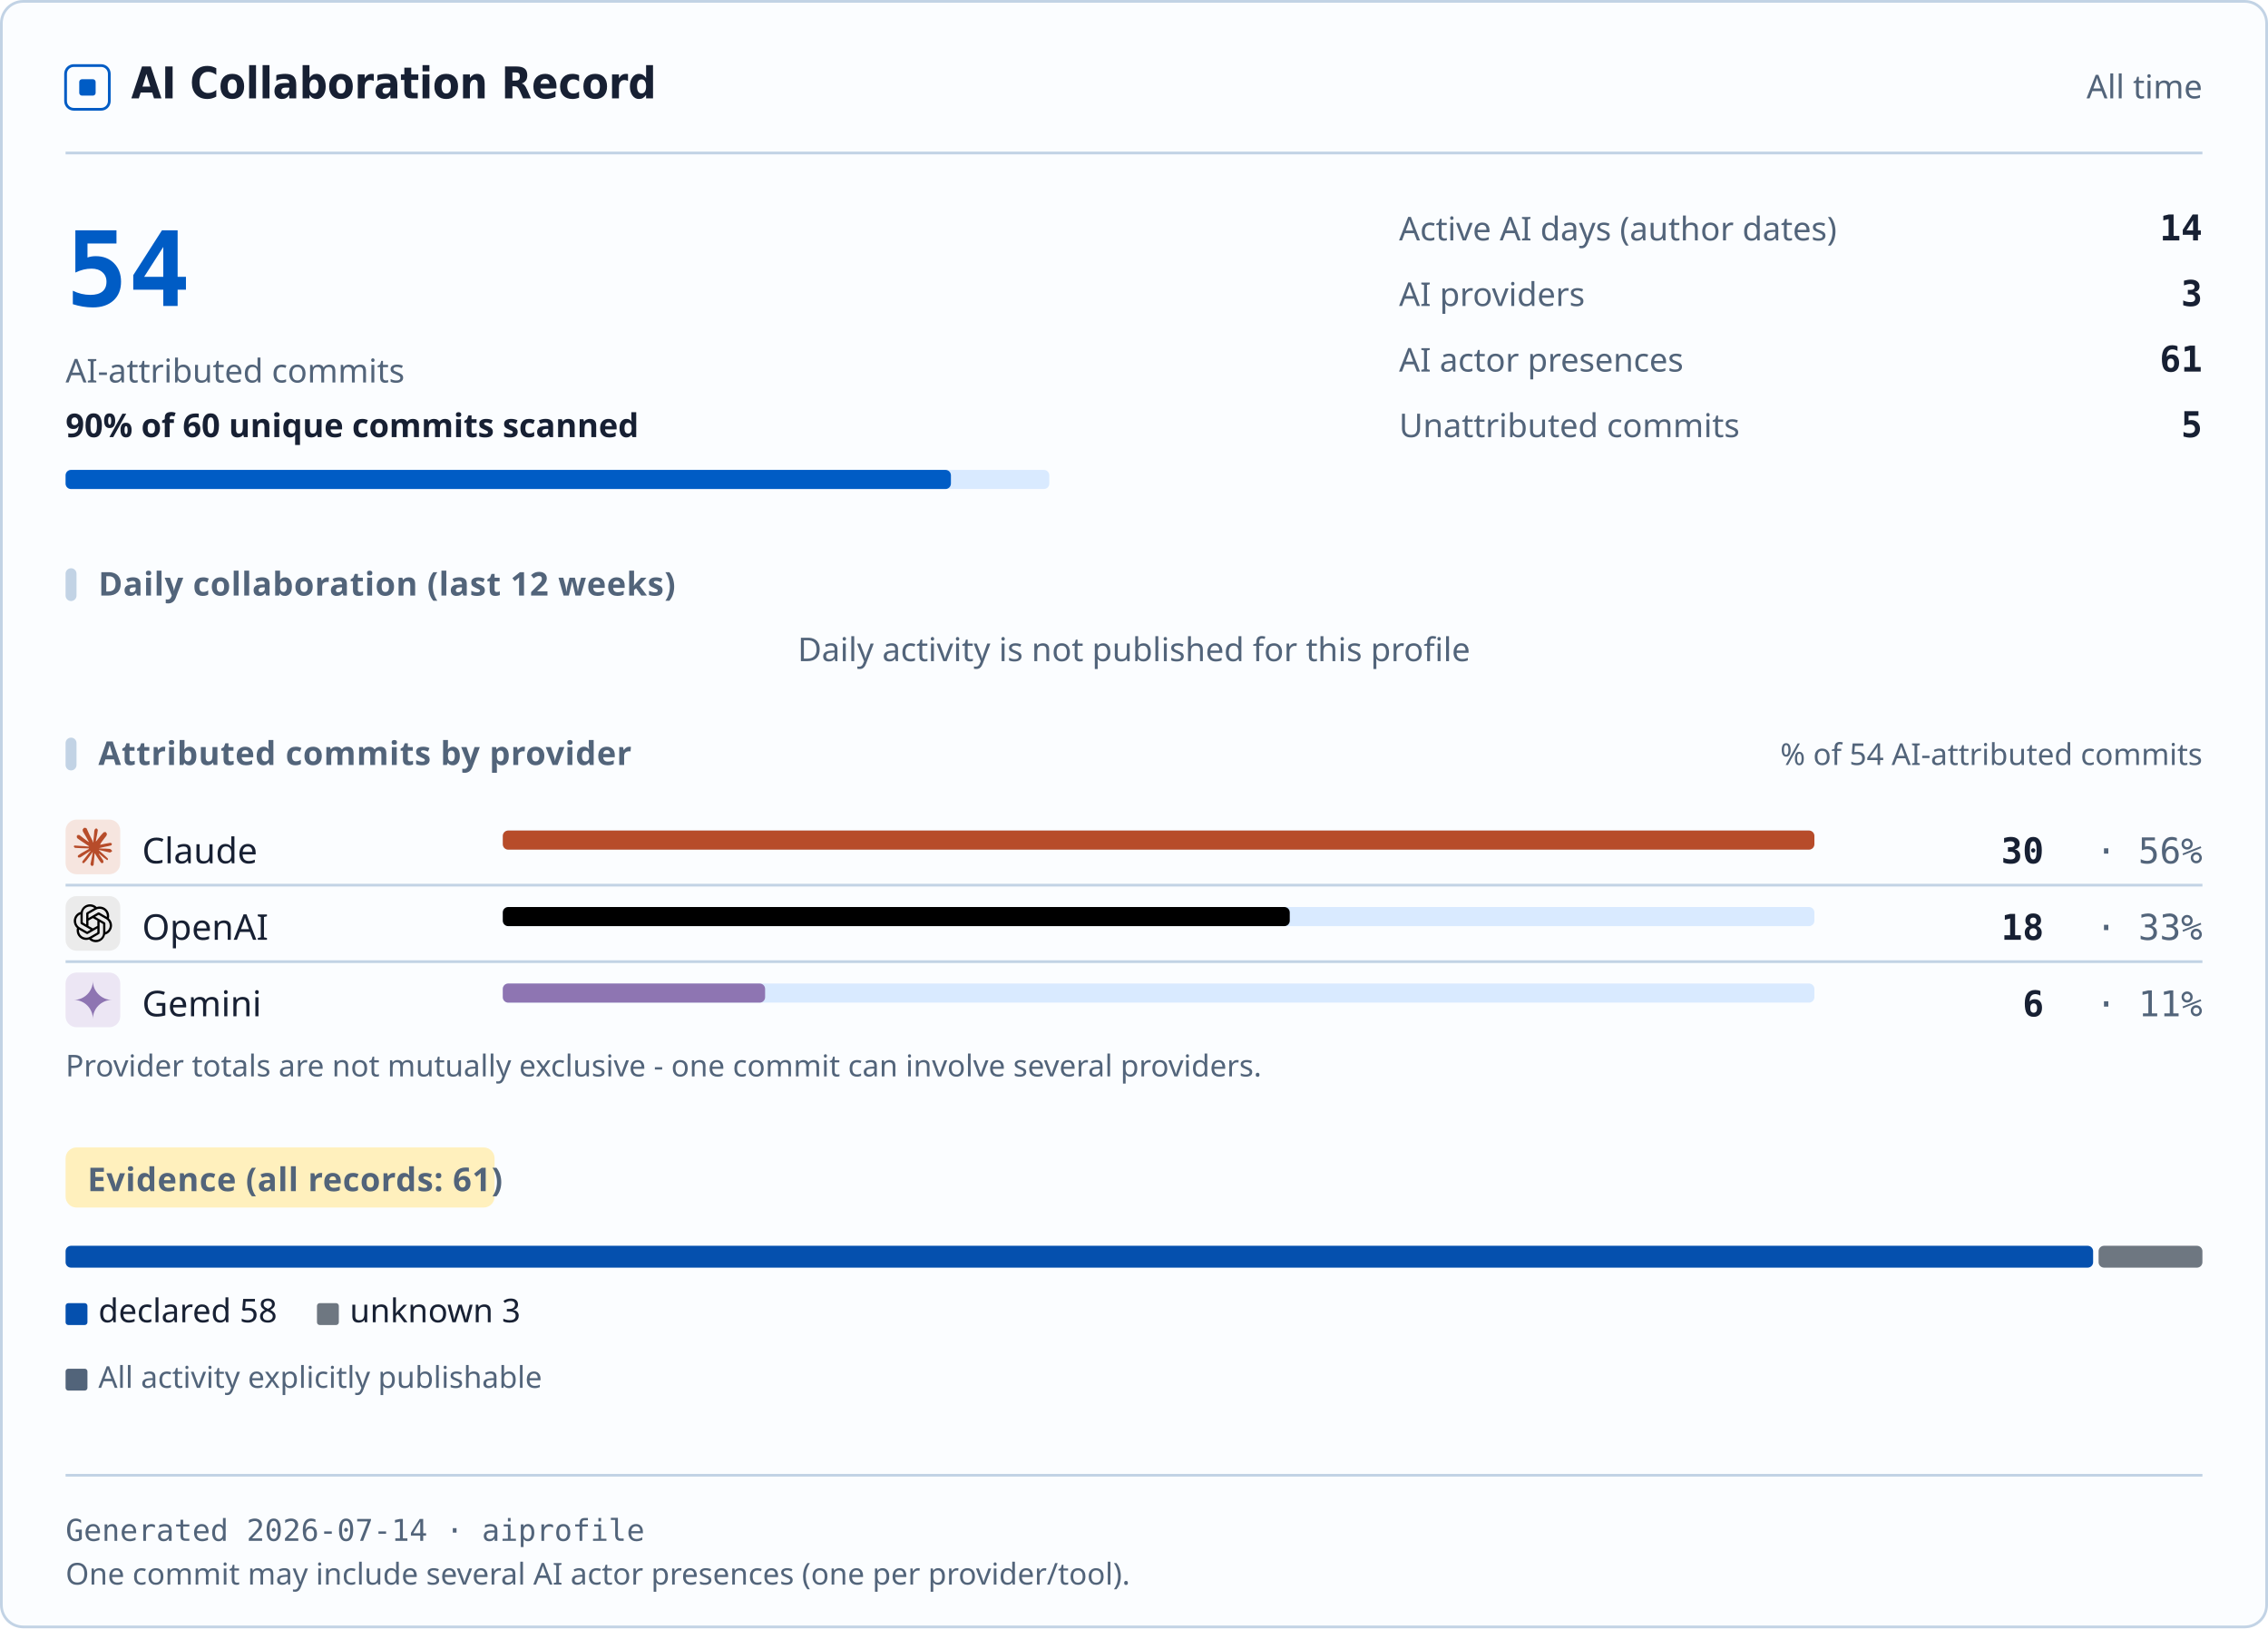
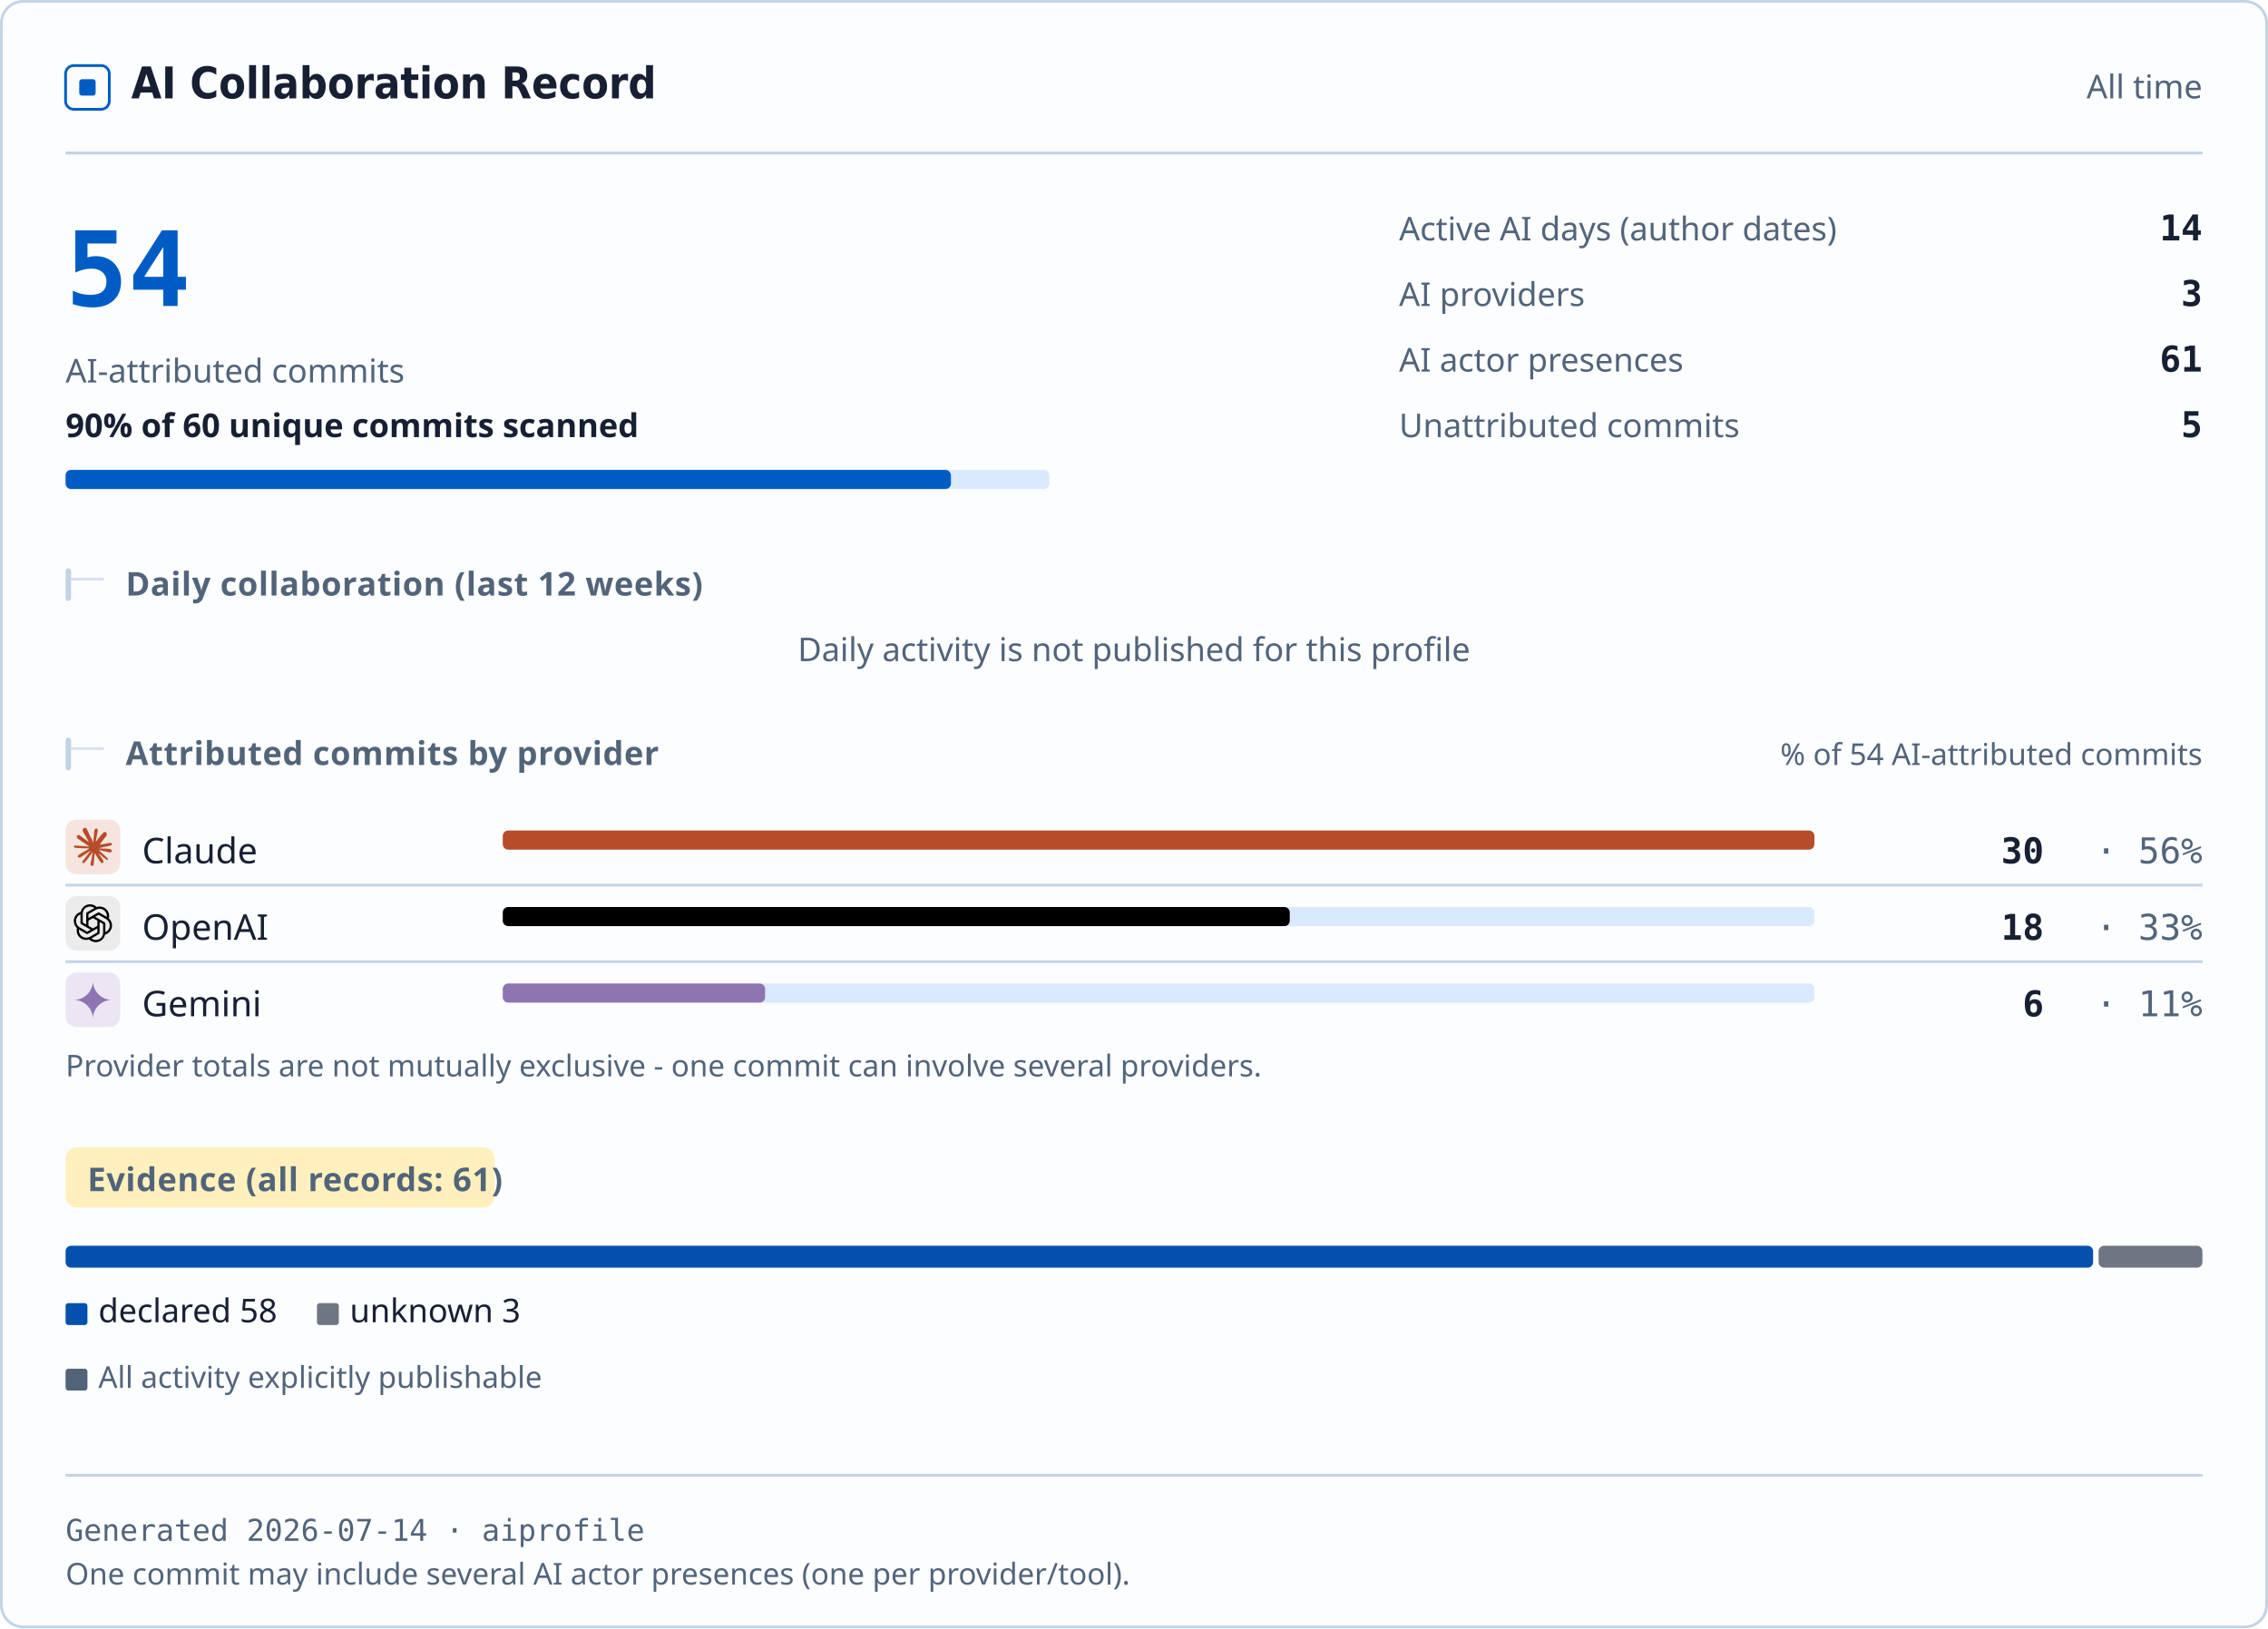
<svg xmlns="http://www.w3.org/2000/svg" width="830" height="596" viewBox="0 0 830 596" role="img" aria-labelledby="aiprofileSummaryTitle aiprofileSummaryDesc">
  <rect x="0.5" y="0.5" width="829" height="595" rx="8" fill="#fbfdff" stroke="#c2d3e5" stroke-width="1" />
  <rect x="24" y="24" width="16" height="16" rx="3" fill="#fbfdff" stroke="#005cc5" stroke-width="1" />
  <rect x="29" y="29" width="6" height="6" rx="1" fill="#005cc5" />
  <text x="48" y="36" font-family="'IBM Plex Sans Condensed', 'Aptos Display', 'Segoe UI', 'DejaVu Sans Condensed', sans-serif" font-size="16" font-weight="600" fill="#172033" text-anchor="start">AI Collaboration Record</text>
  <text x="806" y="36" font-family="'IBM Plex Sans', 'Aptos', 'Segoe UI', 'Noto Sans', 'DejaVu Sans', sans-serif" font-size="12" font-weight="400" fill="#52647a" text-anchor="end">All time</text>
  <line x1="24" y1="56" x2="806" y2="56" stroke="#c2d3e5" />
  <text x="24" y="112" font-family="'IBM Plex Mono', 'Cascadia Mono', 'SFMono-Regular', 'DejaVu Sans Mono', Consolas, monospace" font-size="38" font-weight="700" fill="#005cc5" text-anchor="start">54</text>
  <text x="24" y="140" font-family="'IBM Plex Sans', 'Aptos', 'Segoe UI', 'Noto Sans', 'DejaVu Sans', sans-serif" font-size="12" font-weight="400" fill="#52647a" text-anchor="start">AI-attributed commits</text>
  <text x="24" y="160" font-family="'IBM Plex Sans', 'Aptos', 'Segoe UI', 'Noto Sans', 'DejaVu Sans', sans-serif" font-size="12" font-weight="600" fill="#172033" text-anchor="start">90% of 60 unique commits scanned</text>
  <rect x="24" y="172" width="360" height="7" rx="2" fill="#d9eaff" />
  <rect x="24" y="172" width="324" height="7" rx="2" fill="#005cc5" />
  <text x="512" y="88" font-family="'IBM Plex Sans', 'Aptos', 'Segoe UI', 'Noto Sans', 'DejaVu Sans', sans-serif" font-size="12" font-weight="400" fill="#52647a" text-anchor="start">Active AI days (author dates)</text>
  <text x="806" y="88" font-family="'IBM Plex Mono', 'Cascadia Mono', 'SFMono-Regular', 'DejaVu Sans Mono', Consolas, monospace" font-size="13" font-weight="600" fill="#172033" text-anchor="end">14</text>
  <text x="512" y="112" font-family="'IBM Plex Sans', 'Aptos', 'Segoe UI', 'Noto Sans', 'DejaVu Sans', sans-serif" font-size="12" font-weight="400" fill="#52647a" text-anchor="start">AI providers</text>
  <text x="806" y="112" font-family="'IBM Plex Mono', 'Cascadia Mono', 'SFMono-Regular', 'DejaVu Sans Mono', Consolas, monospace" font-size="13" font-weight="600" fill="#172033" text-anchor="end">3</text>
  <text x="512" y="136" font-family="'IBM Plex Sans', 'Aptos', 'Segoe UI', 'Noto Sans', 'DejaVu Sans', sans-serif" font-size="12" font-weight="400" fill="#52647a" text-anchor="start">AI actor presences</text>
  <text x="806" y="136" font-family="'IBM Plex Mono', 'Cascadia Mono', 'SFMono-Regular', 'DejaVu Sans Mono', Consolas, monospace" font-size="13" font-weight="600" fill="#172033" text-anchor="end">61</text>
  <text x="512" y="160" font-family="'IBM Plex Sans', 'Aptos', 'Segoe UI', 'Noto Sans', 'DejaVu Sans', sans-serif" font-size="12" font-weight="400" fill="#52647a" text-anchor="start">Unattributed commits</text>
  <text x="806" y="160" font-family="'IBM Plex Mono', 'Cascadia Mono', 'SFMono-Regular', 'DejaVu Sans Mono', Consolas, monospace" font-size="13" font-weight="600" fill="#172033" text-anchor="end">5</text>
-   <rect x="24" y="208" width="4" height="12" rx="2" fill="#c2d3e5" />
-   <text x="36" y="218" font-family="'IBM Plex Sans', 'Aptos', 'Segoe UI', 'Noto Sans', 'DejaVu Sans', sans-serif" font-size="12" font-weight="600" fill="#52647a" text-anchor="start" letter-spacing="0.2">Daily collaboration (last 12 weeks)</text>
+   <rect x="24" y="208" width="2" height="12" rx="1" fill="#c2d3e5" />
+   <line x1="26" y1="212" x2="38" y2="212" stroke="#c2d3e5" stroke-opacity="0.65" />
+   <text x="46" y="218" font-family="'IBM Plex Sans', 'Aptos', 'Segoe UI', 'Noto Sans', 'DejaVu Sans', sans-serif" font-size="12" font-weight="600" fill="#52647a" text-anchor="start" letter-spacing="0.2">Daily collaboration (last 12 weeks)</text>
  <text x="415" y="242" font-family="'IBM Plex Sans', 'Aptos', 'Segoe UI', 'Noto Sans', 'DejaVu Sans', sans-serif" font-size="12" font-weight="400" fill="#52647a" text-anchor="middle">Daily activity is not published for this profile</text>
-   <rect x="24" y="270" width="4" height="12" rx="2" fill="#c2d3e5" />
-   <text x="36" y="280" font-family="'IBM Plex Sans', 'Aptos', 'Segoe UI', 'Noto Sans', 'DejaVu Sans', sans-serif" font-size="12" font-weight="600" fill="#52647a" text-anchor="start" letter-spacing="0.2">Attributed commits by provider</text>
+   <rect x="24" y="270" width="2" height="12" rx="1" fill="#c2d3e5" />
+   <line x1="26" y1="274" x2="38" y2="274" stroke="#c2d3e5" stroke-opacity="0.65" />
+   <text x="46" y="280" font-family="'IBM Plex Sans', 'Aptos', 'Segoe UI', 'Noto Sans', 'DejaVu Sans', sans-serif" font-size="12" font-weight="600" fill="#52647a" text-anchor="start" letter-spacing="0.2">Attributed commits by provider</text>
  <text x="806" y="280" font-family="'IBM Plex Sans', 'Aptos', 'Segoe UI', 'Noto Sans', 'DejaVu Sans', sans-serif" font-size="11" font-weight="400" fill="#52647a" text-anchor="end">% of 54 AI-attributed commits</text>
  <rect x="24" y="300" width="20" height="20" rx="4" fill="#F6E5DF" />
  <path d="m4.714 15.956 4.717-2.647.079-.231-.079-.128h-.231l-.789-.049-2.696-.073-2.337-.097-2.265-.121-.571-.121-.534-.704.055-.352.48-.322.686.061 1.518.103 2.277.158 1.651.097 2.447.255h.389l.055-.158-.134-.097-.103-.097L6.973 9.836l-2.55-1.688-1.336-.971-.723-.492-.364-.461-.158-1.008.656-.723.88.061.225.061.892.686 1.906 1.475 2.489 1.834.364.303.146-.103.018-.073-.164-.273-1.354-2.447-1.445-2.489-.643-1.032-.17-.619c-.061-.255-.103-.467-.103-.729L6.287.134 6.7 0l.996.134.419.364.619 1.415 1.002 2.228 1.554 3.03.455.898.243.832.091.255h.158v-.146l.128-1.706.237-2.095.231-2.696.079-.759.376-.911.747-.492.583.279.48.686-.067.443-.285 1.852-.559 2.902-.364 1.943h.212l.243-.243.984-1.305 1.651-2.064.729-.82.85-.905.546-.431h1.032l.759 1.129-.34 1.166-1.062 1.348-.88 1.141-1.263 1.7-.789 1.36.073.109.188-.018 2.853-.607 1.542-.279 1.84-.316.832.389.091.395-.328.807-1.967.486-2.307.461-3.436.814-.043.03.049.061 1.548.146.662.036h1.621l3.018.225.789.522.474.638-.079.486-1.214.619-1.639-.389-3.825-.911-1.311-.328h-.182v.109l1.093 1.069 2.003 1.809 2.507 2.331.128.577-.322.455-.34-.049-2.204-1.657-.85-.747-1.925-1.621h-.128v.17l.443.65 2.344 3.521.121 1.081-.17.352-.607.212-.668-.121-1.372-1.925L14.38 17.959l-1.141-1.943-.14.079-.674 7.255-.316.37-.729.279-.607-.461-.322-.747.322-1.475.389-1.925.316-1.53.285-1.9.17-.631-.012-.043-.14.018-1.433 1.967-2.18 2.945-1.724 1.846-.413.164-.716-.37.067-.662.401-.589 2.386-3.036 1.439-1.882.929-1.087-.006-.158h-.055l-6.338 4.116-1.129.146-.486-.455.061-.747.231-.243 1.906-1.311Z" fill="#B74C2A" transform="translate(27,303) scale(0.583333)" />
  <text x="52" y="316" font-family="'IBM Plex Sans', 'Aptos', 'Segoe UI', 'Noto Sans', 'DejaVu Sans', sans-serif" font-size="13" font-weight="400" fill="#172033" text-anchor="start">Claude</text>
  <rect x="184" y="304" width="480" height="7" rx="2" fill="#d9eaff" />
  <rect x="184" y="304" width="480" height="7" rx="2" fill="#B74C2A" />
  <text x="748" y="316" font-family="'IBM Plex Mono', 'Cascadia Mono', 'SFMono-Regular', 'DejaVu Sans Mono', Consolas, monospace" font-size="13" text-anchor="end">
    <tspan fill="#172033" font-weight="600">30</tspan>
  </text>
  <text x="806" y="316" font-family="'IBM Plex Mono', 'Cascadia Mono', 'SFMono-Regular', 'DejaVu Sans Mono', Consolas, monospace" font-size="13" text-anchor="end">
    <tspan fill="#52647a" font-weight="400"> · 56%</tspan>
  </text>
  <line x1="24" y1="324" x2="806" y2="324" stroke="#c2d3e5" />
  <rect x="24" y="328" width="20" height="20" rx="4" fill="#EBEBEB" />
  <path d="M9.205 8.658v-2.26c0-.19.072-.333.238-.428l4.543-2.616c.619-.357 1.356-.523 2.117-.523 2.854 0 4.662 2.212 4.662 4.566 0 .167 0 .357-.024.547l-4.71-2.759a.797.797 0 00-.856 0l-5.97 3.473zm10.609 8.8V12.06c0-.333-.143-.57-.429-.737l-5.97-3.473 1.95-1.118a.433.433 0 01.476 0l4.543 2.617c1.309.76 2.189 2.378 2.189 3.948 0 1.808-1.07 3.473-2.76 4.163zM7.802 12.703l-1.95-1.142c-.167-.095-.239-.238-.239-.428V5.899c0-2.545 1.95-4.472 4.591-4.472 1 0 1.927.333 2.712.928L8.23 5.067c-.285.166-.428.404-.428.737v6.898zM12 15.128l-2.795-1.57v-3.33L12 8.658l2.795 1.57v3.33L12 15.128zm1.796 7.23c-1 0-1.927-.332-2.712-.927l4.686-2.712c.285-.166.428-.404.428-.737v-6.898l1.974 1.142c.167.095.238.238.238.428v5.233c0 2.545-1.974 4.472-4.614 4.472zm-5.637-5.303l-4.544-2.617c-1.308-.761-2.188-2.378-2.188-3.948A4.482 4.482 0 014.21 6.327v5.423c0 .333.143.571.428.738l5.947 3.449-1.95 1.118a.432.432 0 01-.476 0zm-.262 3.9c-2.688 0-4.662-2.021-4.662-4.519 0-.19.024-.38.047-.57l4.686 2.71c.286.167.571.167.856 0l5.97-3.448v2.26c0 .19-.07.333-.237.428l-4.543 2.616c-.619.357-1.356.523-2.117.523zm5.899 2.83a5.947 5.947 0 005.827-4.756C22.287 18.339 24 15.84 24 13.296c0-1.665-.713-3.282-1.998-4.448.119-.5.19-.999.19-1.498 0-3.401-2.759-5.947-5.946-5.947-.642 0-1.26.095-1.88.31A5.962 5.962 0 0010.205 0a5.947 5.947 0 00-5.827 4.757C1.713 5.447 0 7.945 0 10.49c0 1.666.713 3.283 1.998 4.448-.119.5-.19 1-.19 1.499 0 3.401 2.759 5.946 5.946 5.946.642 0 1.26-.095 1.88-.309a5.96 5.96 0 004.162 1.713z" fill="#000000" transform="translate(27,331) scale(0.583333)" />
  <text x="52" y="344" font-family="'IBM Plex Sans', 'Aptos', 'Segoe UI', 'Noto Sans', 'DejaVu Sans', sans-serif" font-size="13" font-weight="400" fill="#172033" text-anchor="start">OpenAI</text>
  <rect x="184" y="332" width="480" height="7" rx="2" fill="#d9eaff" />
  <rect x="184" y="332" width="288" height="7" rx="2" fill="#000000" />
  <text x="748" y="344" font-family="'IBM Plex Mono', 'Cascadia Mono', 'SFMono-Regular', 'DejaVu Sans Mono', Consolas, monospace" font-size="13" text-anchor="end">
    <tspan fill="#172033" font-weight="600">18</tspan>
  </text>
  <text x="806" y="344" font-family="'IBM Plex Mono', 'Cascadia Mono', 'SFMono-Regular', 'DejaVu Sans Mono', Consolas, monospace" font-size="13" text-anchor="end">
    <tspan fill="#52647a" font-weight="400"> · 33%</tspan>
  </text>
  <line x1="24" y1="352" x2="806" y2="352" stroke="#c2d3e5" />
  <rect x="24" y="356" width="20" height="20" rx="4" fill="#ECE6F4" />
  <path d="M11.04 19.32Q12 21.51 12 24q0-2.49.93-4.68.96-2.19 2.58-3.81t3.81-2.55Q21.51 12 24 12q-2.49 0-4.68-.93a12.3 12.3 0 0 1-3.81-2.58 12.3 12.3 0 0 1-2.58-3.81Q12 2.49 12 0q0 2.49-.96 4.68-.93 2.19-2.55 3.81a12.3 12.3 0 0 1-3.81 2.58Q2.49 12 0 12q2.49 0 4.68.96 2.19.93 3.81 2.55t2.55 3.81" fill="#8E75B2" transform="translate(27,359) scale(0.583333)" />
  <text x="52" y="372" font-family="'IBM Plex Sans', 'Aptos', 'Segoe UI', 'Noto Sans', 'DejaVu Sans', sans-serif" font-size="13" font-weight="400" fill="#172033" text-anchor="start">Gemini</text>
  <rect x="184" y="360" width="480" height="7" rx="2" fill="#d9eaff" />
  <rect x="184" y="360" width="96" height="7" rx="2" fill="#8E75B2" />
  <text x="748" y="372" font-family="'IBM Plex Mono', 'Cascadia Mono', 'SFMono-Regular', 'DejaVu Sans Mono', Consolas, monospace" font-size="13" text-anchor="end">
    <tspan fill="#172033" font-weight="600">6</tspan>
  </text>
  <text x="806" y="372" font-family="'IBM Plex Mono', 'Cascadia Mono', 'SFMono-Regular', 'DejaVu Sans Mono', Consolas, monospace" font-size="13" text-anchor="end">
    <tspan fill="#52647a" font-weight="400"> · 11%</tspan>
  </text>
  <text x="24" y="394" font-family="'IBM Plex Sans', 'Aptos', 'Segoe UI', 'Noto Sans', 'DejaVu Sans', sans-serif" font-size="11" font-weight="400" fill="#52647a" text-anchor="start">Provider totals are not mutually exclusive - one commit can involve several providers.</text>
  <rect x="24" y="420" width="157" height="22" rx="4" fill="#fff0bd" />
  <text x="32" y="436" font-family="'IBM Plex Sans', 'Aptos', 'Segoe UI', 'Noto Sans', 'DejaVu Sans', sans-serif" font-size="12" font-weight="600" fill="#52647a" text-anchor="start" letter-spacing="0.2">Evidence (all records: 61)</text>
  <rect x="24" y="456" width="742" height="8" rx="2" fill="#0550ae" />
  <rect x="768" y="456" width="38" height="8" rx="2" fill="#6e7781" />
  <rect x="24" y="477" width="8" height="8" rx="1" fill="#0550ae" />
  <text x="36" y="484" font-family="'IBM Plex Sans', 'Aptos', 'Segoe UI', 'Noto Sans', 'DejaVu Sans', sans-serif" font-size="12" font-weight="400" fill="#172033" text-anchor="start">declared 58</text>
  <rect x="116" y="477" width="8" height="8" rx="1" fill="#6e7781" />
  <text x="128" y="484" font-family="'IBM Plex Sans', 'Aptos', 'Segoe UI', 'Noto Sans', 'DejaVu Sans', sans-serif" font-size="12" font-weight="400" fill="#172033" text-anchor="start">unknown 3</text>
  <rect x="24" y="501" width="8" height="8" rx="1" fill="#52647a" />
  <text x="36" y="508" font-family="'IBM Plex Sans', 'Aptos', 'Segoe UI', 'Noto Sans', 'DejaVu Sans', sans-serif" font-size="11" font-weight="400" fill="#52647a" text-anchor="start">All activity explicitly publishable</text>
  <line x1="24" y1="540" x2="806" y2="540" stroke="#c2d3e5" />
  <text x="24" y="564" font-family="'IBM Plex Mono', 'Cascadia Mono', 'SFMono-Regular', 'DejaVu Sans Mono', Consolas, monospace" font-size="11" font-weight="400" fill="#52647a" text-anchor="start">Generated 2026-07-14 · aiprofile</text>
  <text x="24" y="580" font-family="'IBM Plex Sans', 'Aptos', 'Segoe UI', 'Noto Sans', 'DejaVu Sans', sans-serif" font-size="11" font-weight="400" fill="#52647a" text-anchor="start">One commit may include several AI actor presences (one per provider/tool).</text>
</svg>
